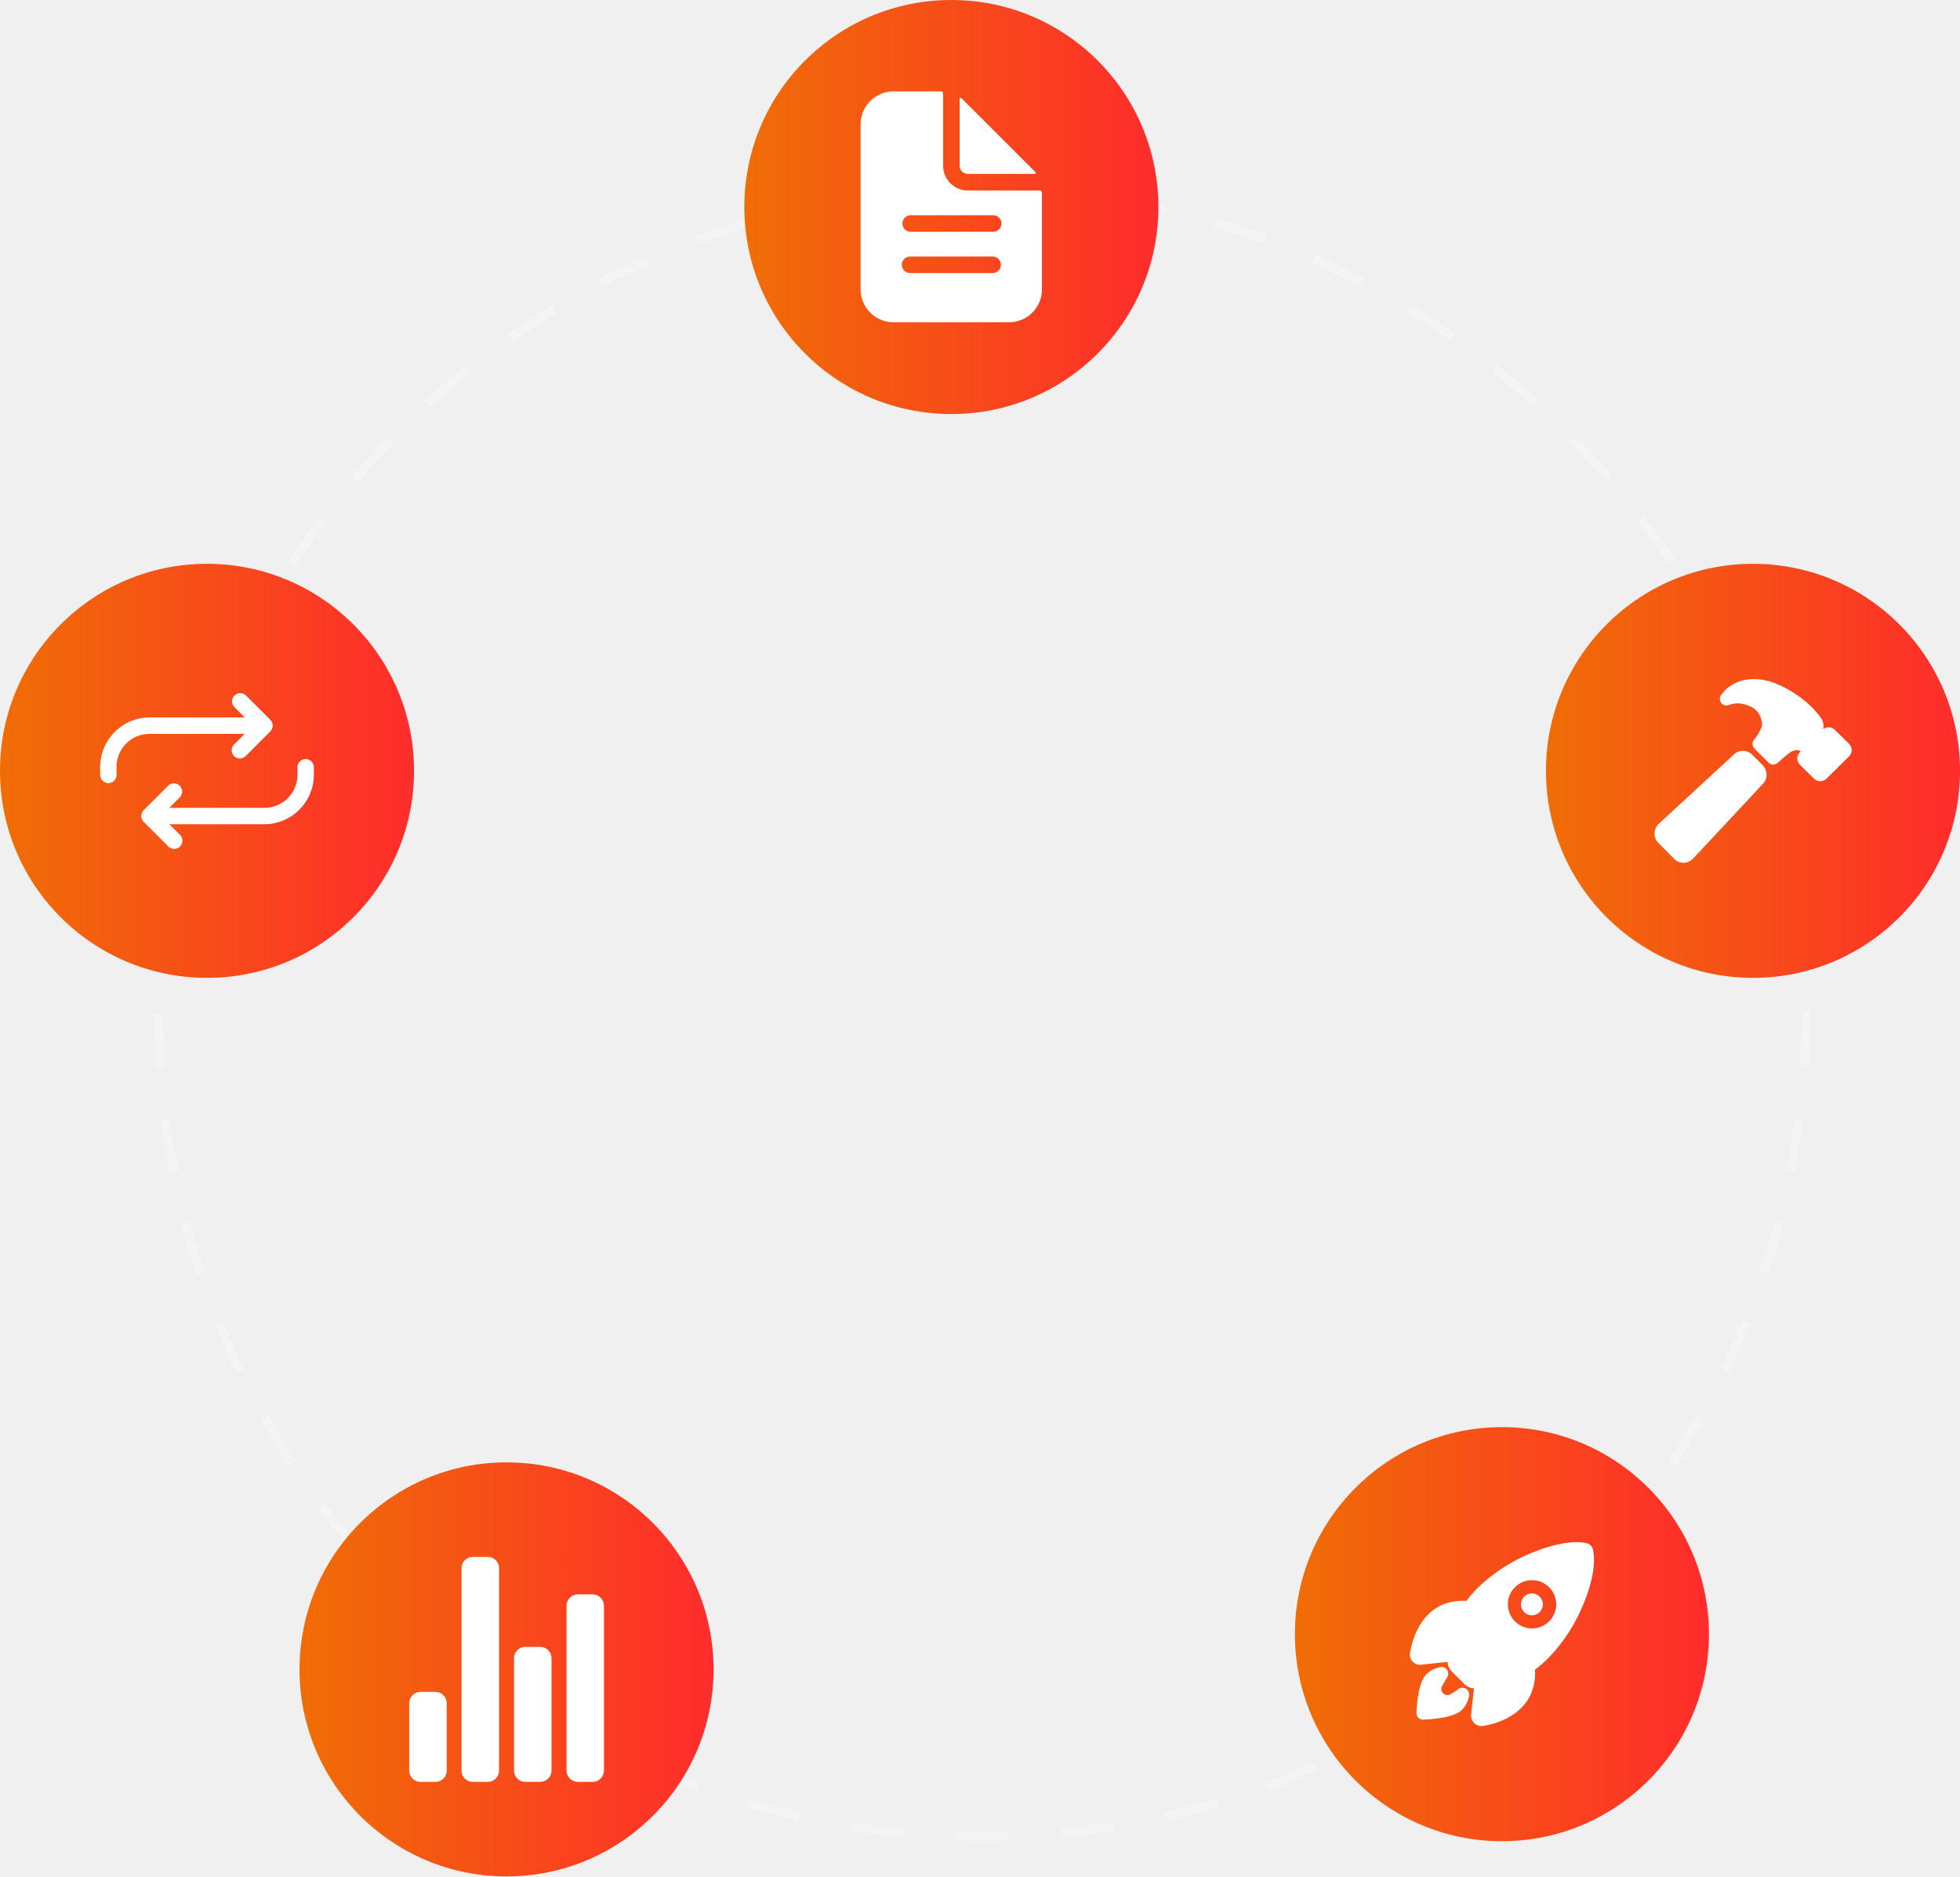
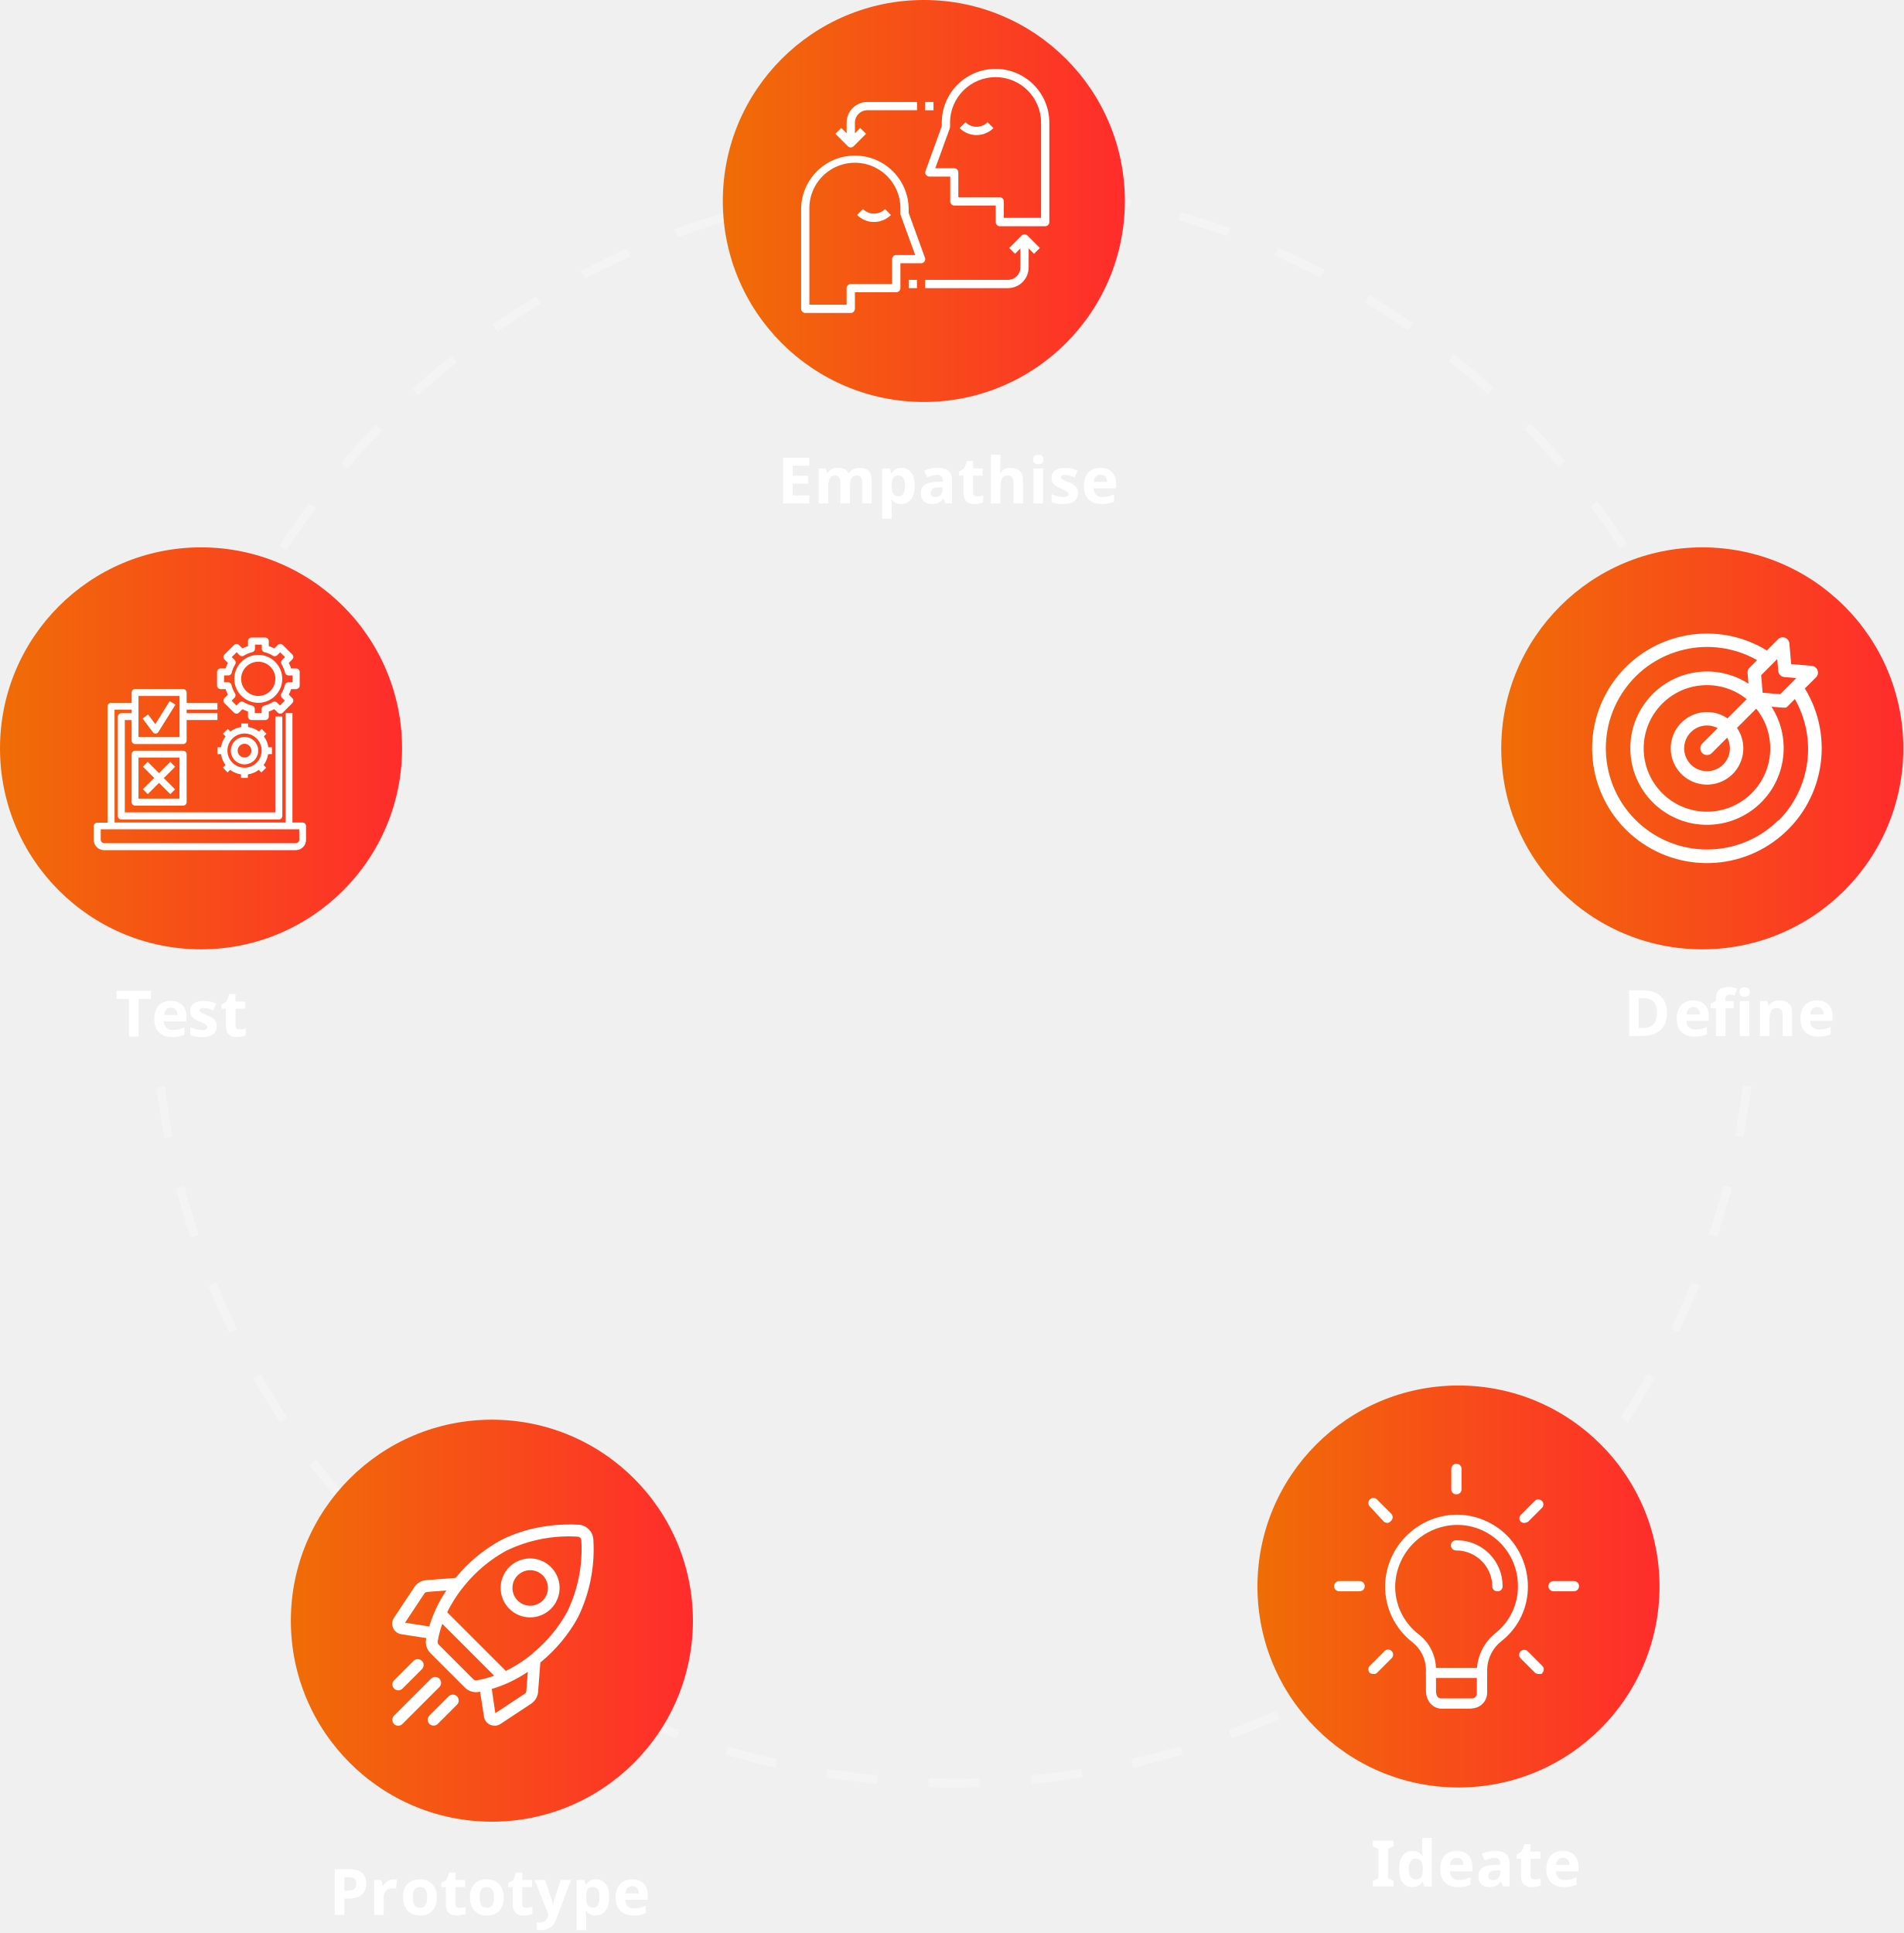
- <svg xmlns="http://www.w3.org/2000/svg" xmlns:xlink="http://www.w3.org/1999/xlink" id="a48982f8-6f90-42ca-afb3-d8e4a7a73152" viewBox="0 0 535.88 513">
+ <svg xmlns="http://www.w3.org/2000/svg" xmlns:xlink="http://www.w3.org/1999/xlink" id="a48982f8-6f90-42ca-afb3-d8e4a7a73152" viewBox="0 0 535.88 544.35">
  <defs>
-     <style>.cls-1{fill:#f4f4f4;}.cls-2{fill:url(#linear-gradient);}.cls-3{fill:url(#linear-gradient-2);}.cls-4{fill:url(#linear-gradient-3);}.cls-5{fill:url(#linear-gradient-4);}.cls-6{fill:url(#linear-gradient-5);}.cls-7{fill:#fff;}</style>
+     <style>.cls-1{fill:#f4f4f4;}.cls-2{fill:url(#linear-gradient);}.cls-3{fill:url(#linear-gradient-2);}.cls-4{fill:url(#linear-gradient-3);}.cls-5{fill:url(#linear-gradient-4);}.cls-6{fill:url(#linear-gradient-5);}.cls-12,.cls-7,.cls-8{font-size:18px;font-family:Muli-Black, Muli Black;font-weight:800;}.cls-12,.cls-16,.cls-7,.cls-8{fill:#fff;}.cls-11,.cls-7{letter-spacing:0.01em;}.cls-8{letter-spacing:-0.07em;}.cls-9{letter-spacing:0.01em;}.cls-10{letter-spacing:0em;}.cls-12{letter-spacing:0em;}.cls-13{letter-spacing:0em;}.cls-14{letter-spacing:0em;}.cls-15{letter-spacing:0.02em;}</style>
    <linearGradient id="linear-gradient" x1="203.51" y1="56.6" x2="316.71" y2="56.6" gradientUnits="userSpaceOnUse">
      <stop offset="0" stop-color="#f06d06" />
      <stop offset="1" stop-color="#ff2c2c" />
    </linearGradient>
    <linearGradient id="linear-gradient-2" x1="422.68" y1="210.74" x2="535.88" y2="210.74" xlink:href="#linear-gradient" />
    <linearGradient id="linear-gradient-3" x1="354.04" y1="446.77" x2="467.24" y2="446.77" xlink:href="#linear-gradient" />
    <linearGradient id="linear-gradient-4" x1="81.89" y1="456.4" x2="195.08" y2="456.4" xlink:href="#linear-gradient" />
    <linearGradient id="linear-gradient-5" x1="0" y1="210.74" x2="113.2" y2="210.74" xlink:href="#linear-gradient" />
  </defs>
-   <path class="cls-1" d="M366.58,530.82c-2.4,0-4.83,0-7.22-.11l.08-2.4c2.36.07,4.78.1,7.14.11s4.81,0,7.21-.12l.08,2.4C371.44,530.78,369,530.82,366.58,530.82Zm-21.7-1c-4.79-.46-9.63-1.07-14.39-1.83l.38-2.38c4.71.75,9.5,1.36,14.24,1.81Zm43.47,0-.23-2.4c4.74-.45,9.53-1.07,14.23-1.82l.39,2.38c-4.76.76-9.6,1.38-14.39,1.84Zm-72.1-4.55c-4.7-1.06-9.42-2.3-14-3.66l.68-2.31c4.57,1.35,9.25,2.57,13.89,3.62ZM417,525.17l-.54-2.35c4.66-1.06,9.33-2.28,13.89-3.64l.68,2.31c-4.6,1.37-9.32,2.61-14,3.68ZM288.43,517c-4.53-1.66-9.06-3.5-13.47-5.45l1-2.2c4.36,1.93,8.84,3.74,13.32,5.39Zm156.35-.09-.83-2.26c4.45-1.64,8.92-3.46,13.28-5.39l1,2.2C453.8,513.43,449.28,515.26,444.78,516.92Zm-182.9-11.66c-4.27-2.23-8.52-4.62-12.66-7.13l1.25-2.06c4.09,2.48,8.3,4.85,12.52,7.05Zm209.38-.09L470.14,503c4.21-2.2,8.41-4.58,12.49-7.05l1.25,2.05C479.76,500.55,475.51,503,471.26,505.17Zm-234.2-15c-3.95-2.76-7.86-5.68-11.63-8.69l1.5-1.88c3.73,3,7.6,5.87,11.51,8.59Zm259-.09-1.38-2c3.9-2.73,7.77-5.62,11.49-8.59l1.5,1.88C503.88,484.44,500,487.36,496,490.12Zm-281.66-18c-3.57-3.24-7.07-6.63-10.42-10.08l1.72-1.68c3.32,3.42,6.79,6.77,10.32,10ZM518.68,472l-1.62-1.78c3.53-3.2,7-6.56,10.32-10l1.72,1.68C525.75,465.4,522.24,468.8,518.68,472ZM194.18,451.3c-3.12-3.67-6.17-7.48-9.06-11.33l1.93-1.45c2.86,3.82,5.87,7.59,9,11.21Zm344.68-.1L537,449.63c3.09-3.62,6.11-7.4,9-11.22l1.93,1.44c-2.88,3.86-5.93,7.68-9.06,11.35Zm-362-23.12c-2.63-4-5.17-8.2-7.54-12.38l2.1-1.19c2.34,4.14,4.85,8.27,7.46,12.26ZM556.24,428l-2-1.31c2.61-4,5.12-8.13,7.46-12.28l2.1,1.18c-2.37,4.2-4.9,8.37-7.54,12.41ZM162.55,402.86c-2.1-4.33-4.08-8.79-5.89-13.24l2.23-.91c1.79,4.41,3.75,8.81,5.83,13.1Zm408-.19-2.17-1c2.07-4.3,4-8.72,5.82-13.14l2.23.9C574.58,393.86,572.6,398.33,570.51,402.67ZM151.64,376c-1.53-4.58-2.92-9.26-4.14-13.91l2.33-.61c1.21,4.6,2.58,9.23,4.09,13.76Zm429.77-.26-2.28-.75c1.49-4.52,2.87-9.15,4.07-13.77l2.33.61C584.31,366.51,582.93,371.19,581.41,375.75ZM144.27,348c-.92-4.73-1.7-9.55-2.32-14.32l2.39-.31c.61,4.73,1.38,9.49,2.29,14.17Zm444.48-.27-2.37-.45c.91-4.68,1.67-9.45,2.27-14.18l2.39.31c-.61,4.78-1.38,9.6-2.29,14.32ZM140.56,319.2c-.31-4.8-.47-9.68-.47-14.51h2.41c0,4.77.16,9.6.47,14.35Zm451.86-.27-2.4-.15c.3-4.75.45-9.58.45-14.35v-.53h2.41v.52c0,4.83-.16,9.71-.46,14.51ZM142.93,290.35l-2.4-.15c.3-4.81.75-9.67,1.36-14.45l2.39.3C143.68,280.78,143.23,285.59,142.93,290.35ZM590,289.56c-.31-4.77-.78-9.57-1.39-14.29L591,275c.62,4.77,1.09,9.63,1.41,14.44ZM146.53,261.88l-2.36-.45c.91-4.73,2-9.49,3.19-14.15l2.33.6C148.49,252.49,147.43,257.2,146.53,261.88Zm439.75-.78c-.92-4.67-2-9.38-3.21-14l2.33-.62c1.22,4.65,2.32,9.41,3.24,14.14Zm-432.52-27-2.29-.75c1.51-4.58,3.19-9.17,5-13.65l2.23.91C156.92,225.05,155.25,229.59,153.76,234.11Zm425.2-.75c-1.51-4.52-3.19-9.05-5-13.46l2.23-.91c1.82,4.46,3.52,9,5,13.61ZM164.51,207.47l-2.17-1.05c2.09-4.34,4.35-8.67,6.72-12.88l2.1,1.19C168.81,198.88,166.58,203.17,164.51,207.47Zm403.63-.66c-2.08-4.27-4.32-8.55-6.67-12.69l2.09-1.19c2.38,4.19,4.65,8.51,6.74,12.83ZM178.6,182.44l-2-1.31c2.63-4,5.42-8,8.3-11.91l1.93,1.44C184,174.48,181.2,178.44,178.6,182.44Zm375.4-.57c-2.61-4-5.38-7.93-8.24-11.74l1.92-1.45c2.89,3.86,5.7,7.85,8.33,11.87ZM195.76,159.42l-1.83-1.56c3.12-3.67,6.4-7.28,9.74-10.75l1.74,1.68C202.09,152.21,198.85,155.79,195.76,159.42Zm341-.49c-3.1-3.62-6.35-7.19-9.67-10.61l1.72-1.68c3.36,3.46,6.65,7.06,9.78,10.72ZM215.71,138.79,214.08,137c3.57-3.25,7.28-6.42,11-9.42l1.51,1.88C222.9,132.44,219.23,135.58,215.71,138.79Zm301.07-.44c-3.54-3.2-7.22-6.32-10.95-9.29l1.5-1.89c3.77,3,7.49,6.16,11.06,9.39ZM238.1,120.86l-1.38-2c3.94-2.76,8-5.43,12.14-7.94l1.25,2.06C246,115.49,242,118.13,238.1,120.86Zm256.21-.38c-3.92-2.73-8-5.36-12-7.83l1.24-2.06c4.12,2.49,8.22,5.15,12.18,7.91ZM262.59,105.94l-1.12-2.13c4.26-2.23,8.65-4.36,13-6.32l1,2.2C271.14,101.63,266.8,103.73,262.59,105.94Zm207.15-.33c-4.23-2.2-8.59-4.29-12.95-6.22l1-2.2c4.41,2,8.82,4.06,13.09,6.29Zm-181-11.32L287.93,92c4.52-1.67,9.15-3.21,13.77-4.59l.68,2.31C297.82,91.11,293.24,92.64,288.77,94.29ZM443.45,94c-4.47-1.64-9.06-3.15-13.63-4.5l.68-2.31c4.62,1.36,9.26,2.89,13.78,4.55ZM316.26,86.09l-.53-2.34c4.68-1.08,9.47-2,14.23-2.79l.39,2.38C325.64,84.11,320.9,85,316.26,86.09Zm99.67-.17c-4.65-1-9.39-2-14.1-2.7l.38-2.38c4.76.75,9.55,1.67,14.25,2.73ZM344.58,81.5l-.23-2.4c4.78-.46,9.65-.78,14.48-.94l.08,2.41c-4.78.16-9.59.47-14.33.93Zm43-.08c-4.74-.44-9.56-.73-14.32-.88l.07-2.4c4.81.14,9.69.44,14.47.89Z" transform="translate(-97.94 -27.46)" />
+   <path class="cls-1" d="M366.58,530.82c-2.4,0-4.83,0-7.22-.11l.08-2.4c2.36.07,4.78.1,7.14.11s4.81,0,7.21-.12l.08,2.4C371.44,530.78,369,530.82,366.58,530.82Zm-21.7-1c-4.79-.46-9.63-1.07-14.39-1.83l.38-2.38c4.71.75,9.5,1.36,14.24,1.81Zm43.47,0-.23-2.4c4.74-.45,9.53-1.07,14.23-1.82l.39,2.38c-4.76.76-9.6,1.38-14.39,1.84Zm-72.1-4.55c-4.7-1.06-9.42-2.3-14-3.66l.68-2.31c4.57,1.35,9.25,2.57,13.89,3.62ZM417,525.17l-.54-2.35c4.66-1.06,9.33-2.28,13.89-3.64l.68,2.31c-4.6,1.37-9.32,2.61-14,3.68ZM288.43,517c-4.53-1.66-9.06-3.5-13.47-5.45l1-2.2c4.36,1.93,8.84,3.74,13.32,5.39Zm156.35-.09-.83-2.26c4.45-1.64,8.92-3.46,13.28-5.39l1,2.2C453.8,513.43,449.28,515.26,444.78,516.92Zm-182.9-11.66c-4.27-2.23-8.52-4.62-12.66-7.13l1.25-2.06c4.09,2.48,8.3,4.85,12.52,7.05Zm209.38-.09L470.14,503c4.21-2.2,8.41-4.58,12.49-7.05l1.25,2.05C479.76,500.55,475.51,503,471.26,505.17Zm-234.2-15c-3.95-2.76-7.86-5.68-11.63-8.69l1.5-1.88c3.73,3,7.6,5.87,11.51,8.59Zm259-.09-1.38-2c3.9-2.73,7.77-5.62,11.49-8.59l1.5,1.88C503.88,484.44,500,487.36,496,490.12Zm-281.66-18c-3.57-3.24-7.07-6.63-10.42-10.08l1.72-1.68c3.32,3.42,6.79,6.77,10.32,10ZM518.68,472l-1.62-1.78c3.53-3.2,7-6.56,10.32-10l1.72,1.68C525.75,465.4,522.24,468.8,518.68,472ZM194.18,451.3c-3.12-3.67-6.17-7.48-9.06-11.33l1.93-1.45c2.86,3.82,5.87,7.59,9,11.21Zm344.68-.1L537,449.63c3.09-3.62,6.11-7.4,9-11.22l1.93,1.44c-2.88,3.86-5.93,7.68-9.06,11.35Zm-362-23.12c-2.63-4-5.17-8.2-7.54-12.38l2.1-1.19c2.34,4.14,4.85,8.27,7.46,12.26ZM556.24,428l-2-1.31c2.61-4,5.12-8.13,7.46-12.28l2.1,1.18c-2.37,4.2-4.9,8.37-7.54,12.41ZM162.55,402.86c-2.1-4.33-4.08-8.79-5.89-13.24l2.23-.91c1.79,4.41,3.75,8.81,5.83,13.1Zm408-.19-2.17-1c2.07-4.3,4-8.72,5.82-13.14l2.23.9C574.58,393.86,572.6,398.33,570.51,402.67ZM151.64,376c-1.53-4.58-2.92-9.26-4.14-13.91l2.33-.61c1.21,4.6,2.58,9.23,4.09,13.76Zm429.77-.26-2.28-.75c1.49-4.52,2.87-9.15,4.07-13.77l2.33.61C584.31,366.51,582.93,371.19,581.41,375.75ZM144.27,348c-.92-4.73-1.7-9.55-2.32-14.32l2.39-.31c.61,4.73,1.38,9.49,2.29,14.17Zm444.48-.27-2.37-.45c.91-4.68,1.67-9.45,2.27-14.18l2.39.31c-.61,4.78-1.38,9.6-2.29,14.32ZM142.93,290.35l-2.4-.15c.3-4.81.75-9.67,1.36-14.45l2.39.3C143.68,280.78,143.23,285.59,142.93,290.35ZM590,289.56c-.31-4.77-.78-9.57-1.39-14.29L591,275c.62,4.77,1.09,9.63,1.41,14.44ZM146.53,261.88l-2.36-.45c.91-4.73,2-9.49,3.19-14.15l2.33.6C148.49,252.49,147.43,257.2,146.53,261.88Zm439.75-.78c-.92-4.67-2-9.38-3.21-14l2.33-.62c1.22,4.65,2.32,9.41,3.24,14.14Zm-432.52-27-2.29-.75c1.51-4.58,3.19-9.17,5-13.65l2.23.91C156.92,225.05,155.25,229.59,153.76,234.11Zm425.2-.75c-1.51-4.52-3.19-9.05-5-13.46l2.23-.91c1.82,4.46,3.52,9,5,13.61ZM164.51,207.47l-2.17-1.05c2.09-4.34,4.35-8.67,6.72-12.88l2.1,1.19C168.81,198.88,166.58,203.17,164.51,207.47Zm403.63-.66c-2.08-4.27-4.32-8.55-6.67-12.69l2.09-1.19c2.38,4.19,4.65,8.51,6.74,12.83ZM178.6,182.44l-2-1.31c2.63-4,5.42-8,8.3-11.91l1.93,1.44C184,174.48,181.2,178.44,178.6,182.44Zm375.4-.57c-2.61-4-5.38-7.93-8.24-11.74l1.92-1.45c2.89,3.86,5.7,7.85,8.33,11.87ZM195.76,159.42l-1.83-1.56c3.12-3.67,6.4-7.28,9.74-10.75l1.74,1.68C202.09,152.21,198.85,155.79,195.76,159.42Zm341-.49c-3.1-3.62-6.35-7.19-9.67-10.61l1.72-1.68c3.36,3.46,6.65,7.06,9.78,10.72ZM215.71,138.79,214.08,137c3.57-3.25,7.28-6.42,11-9.42l1.51,1.88C222.9,132.44,219.23,135.58,215.71,138.79Zm301.07-.44c-3.54-3.2-7.22-6.32-10.95-9.29l1.5-1.89c3.77,3,7.49,6.16,11.06,9.39ZM238.1,120.86l-1.38-2c3.94-2.76,8-5.43,12.14-7.94l1.25,2.06C246,115.49,242,118.13,238.1,120.86Zm256.21-.38c-3.92-2.73-8-5.36-12-7.83l1.24-2.06c4.12,2.49,8.22,5.15,12.18,7.91ZM262.59,105.94l-1.12-2.13c4.26-2.23,8.65-4.36,13-6.32l1,2.2C271.14,101.63,266.8,103.73,262.59,105.94Zm207.15-.33c-4.23-2.2-8.59-4.29-12.95-6.22l1-2.2c4.41,2,8.82,4.06,13.09,6.29Zm-181-11.32L287.93,92c4.52-1.67,9.15-3.21,13.77-4.59l.68,2.31C297.82,91.11,293.24,92.64,288.77,94.29ZM443.45,94c-4.47-1.64-9.06-3.15-13.63-4.5l.68-2.31c4.62,1.36,9.26,2.89,13.78,4.55ZM316.26,86.09l-.53-2.34c4.68-1.08,9.47-2,14.23-2.79l.39,2.38C325.64,84.11,320.9,85,316.26,86.09Zm99.67-.17c-4.65-1-9.39-2-14.1-2.7l.38-2.38c4.76.75,9.55,1.67,14.25,2.73ZM344.58,81.5l-.23-2.4c4.78-.46,9.65-.78,14.48-.94l.08,2.41c-4.78.16-9.59.47-14.33.93Zm43-.08c-4.74-.44-9.56-.73-14.32-.88l.07-2.4c4.81.14,9.69.44,14.47.89Z" transform="translate(-97.94 -27.46)" />
  <circle class="cls-2" cx="260.11" cy="56.6" r="56.6" />
  <circle class="cls-3" cx="479.28" cy="210.74" r="56.6" />
  <circle class="cls-4" cx="410.64" cy="446.77" r="56.6" />
  <circle class="cls-5" cx="138.49" cy="456.4" r="56.6" />
  <circle class="cls-6" cx="56.6" cy="210.74" r="56.6" />
-   <path class="cls-7" d="M382.31,79.54H362.56a6.77,6.77,0,0,1-6.76-6.77V53a.57.57,0,0,0-.57-.56h-13a9,9,0,0,0-9,9v45.13a9,9,0,0,0,9,9h31.59a9,9,0,0,0,9-9h0V80.11a.57.57,0,0,0-.56-.57Zm-13,22.57H346.77a2.26,2.26,0,0,1,0-4.52h22.56a2.26,2.26,0,0,1,0,4.52Zm0-11.29H346.77a2.26,2.26,0,0,1,0-4.51h22.56a2.26,2.26,0,1,1,0,4.51Z" transform="translate(-97.94 -27.46)" />
-   <path class="cls-7" d="M381.07,74.55,360.79,54.27a.28.28,0,0,0-.4,0,.3.3,0,0,0-.08.2v18.3A2.26,2.26,0,0,0,362.56,75h18.31a.28.28,0,0,0,.2-.48Z" transform="translate(-97.94 -27.46)" />
-   <path class="cls-7" d="M516.77,463.08a3,3,0,1,0,3,3,3,3,0,0,0-.88-2.12A3,3,0,0,0,516.77,463.08Z" transform="translate(-97.94 -27.46)" />
-   <path class="cls-7" d="M533.47,451.08h0a2.31,2.31,0,0,0-1.7-1.72c-3.35-.82-8.62.06-14.46,2.39a46.65,46.65,0,0,0-15.12,9.58,36.37,36.37,0,0,0-3.33,3.8,14.83,14.83,0,0,0-6.58,1.06c-6.49,2.85-8.34,10.16-8.83,13.16a2.81,2.81,0,0,0,2.3,3.24,2.69,2.69,0,0,0,.75,0h0l7.23-.79a2,2,0,0,0,0,.26,4,4,0,0,0,1.11,2.33l3.53,3.53a3.9,3.9,0,0,0,2.33,1.11l.24,0-.79,7.22h0a2.82,2.82,0,0,0,2.51,3.08h0l.26,0a2.49,2.49,0,0,0,.47,0c3-.49,10.32-2.32,13.17-8.84a15,15,0,0,0,1.06-6.56,34.32,34.32,0,0,0,3.81-3.32,46.15,46.15,0,0,0,9.59-15C533.39,459.87,534.26,454.56,533.47,451.08Zm-12,19.65a6.6,6.6,0,1,1,0-9.34h0a6.54,6.54,0,0,1,.07,9.26h0Z" transform="translate(-97.94 -27.46)" />
-   <path class="cls-7" d="M498,488.88a1.86,1.86,0,0,0-1.24.3c-.72.5-1.44,1-2.17,1.45a1.68,1.68,0,0,1-2.36-2.24l1.37-2.36a1.8,1.8,0,0,0-.47-2.5,1.74,1.74,0,0,0-1.23-.3,6.87,6.87,0,0,0-4,2c-.41.41-1.66,1.66-2.33,6.43a38.12,38.12,0,0,0-.37,4.14A1.81,1.81,0,0,0,487,497.6h.09a40.85,40.85,0,0,0,4.13-.36c4.78-.67,6-1.93,6.44-2.34a6.8,6.8,0,0,0,1.95-4A1.81,1.81,0,0,0,498,488.88Z" transform="translate(-97.94 -27.46)" />
-   <path class="cls-7" d="M217,514.61h-4.1a3.07,3.07,0,0,1-3.08-3.07h0V493.09a3.08,3.08,0,0,1,3.08-3.08H217a3.07,3.07,0,0,1,3.07,3.08h0v18.45a3.06,3.06,0,0,1-3.07,3.07Z" transform="translate(-97.94 -27.46)" />
-   <path class="cls-7" d="M245.65,514.61h-4.1a3.06,3.06,0,0,1-3.07-3.07h0V480.78a3.06,3.06,0,0,1,3.07-3.07h4.1a3.07,3.07,0,0,1,3.08,3.07h0v30.76a3.07,3.07,0,0,1-3.08,3.07Z" transform="translate(-97.94 -27.46)" />
-   <path class="cls-7" d="M260,514.61H255.9a3.07,3.07,0,0,1-3.07-3.07h0V466.43a3.08,3.08,0,0,1,3.07-3.08H260a3.08,3.08,0,0,1,3.07,3.08v45.11a3.07,3.07,0,0,1-3.07,3.07Z" transform="translate(-97.94 -27.46)" />
-   <path class="cls-7" d="M231.3,514.61h-4.1a3.07,3.07,0,0,1-3.08-3.07h0V456.18a3.08,3.08,0,0,1,3.08-3.08h4.1a3.08,3.08,0,0,1,3.08,3.08v55.36a3.07,3.07,0,0,1-3.08,3.07Z" transform="translate(-97.94 -27.46)" />
-   <path class="cls-7" d="M579.93,236.71,577,233.78a3.59,3.59,0,0,0-5.06,0l-20.37,18.8a3.75,3.75,0,0,0-1.27,2.59,3.57,3.57,0,0,0,1,2.68l4.37,4.43h0a3.59,3.59,0,0,0,2.55,1.06h.13a3.75,3.75,0,0,0,2.6-1.25l18.93-20.28a3.59,3.59,0,0,0,0-5.08Z" transform="translate(-97.94 -27.46)" />
-   <path class="cls-7" d="M603.48,230.79l0,0L599.6,227a2.4,2.4,0,0,0-1.72-.7,2.46,2.46,0,0,0-1.43.46c0-.05,0-.09,0-.13a4.13,4.13,0,0,0-.58-2.83,28.6,28.6,0,0,0-2.79-3.23h0a30.29,30.29,0,0,0-9.73-6.28,15.77,15.77,0,0,0-6-1.17,11.37,11.37,0,0,0-7.27,2.55,12.57,12.57,0,0,0-1.59,1.82,1.8,1.8,0,0,0,2.09,2.73,8.35,8.35,0,0,1,1-.3,7.55,7.55,0,0,1,2.07-.13,8.75,8.75,0,0,1,4,1.47,5.75,5.75,0,0,1,2.05,4.61,12,12,0,0,1-2.24,3.87,1.79,1.79,0,0,0,.16,2.36l3.86,3.86A1.79,1.79,0,0,0,584,236a42.89,42.89,0,0,1,3.33-2.81,4.29,4.29,0,0,1,1.65-.65,2.16,2.16,0,0,1,1.27.27.2.2,0,0,1,0,.11l-.21.19,0,0a2.42,2.42,0,0,0,0,3.42h0l3.85,3.8a2.39,2.39,0,0,0,1.71.71,2.44,2.44,0,0,0,1.71-.7l6.23-6.15.06-.07A2.45,2.45,0,0,0,603.48,230.79Z" transform="translate(-97.94 -27.46)" />
-   <path class="cls-7" d="M163.52,234.83a2.24,2.24,0,0,1-2.24-2.25,2.21,2.21,0,0,1,.66-1.59l5.15-5.15-5.15-5.15a2.25,2.25,0,0,1,3.17-3.18l6.74,6.74a2.25,2.25,0,0,1,0,3.18h0l-6.74,6.74A2.25,2.25,0,0,1,163.52,234.83Z" transform="translate(-97.94 -27.46)" />
-   <path class="cls-7" d="M127.58,241.57a2.25,2.25,0,0,1-2.25-2.25h0v-2.25a13.56,13.56,0,0,1,13.48-13.48H168a2.25,2.25,0,0,1,0,4.5H138.81a9,9,0,0,0-9,9v2.24a2.25,2.25,0,0,1-2.25,2.25Z" transform="translate(-97.94 -27.46)" />
-   <path class="cls-7" d="M145.55,259.54a2.27,2.27,0,0,1-1.59-.66l-6.74-6.74a2.26,2.26,0,0,1,0-3.18h0l6.74-6.74a2.25,2.25,0,0,1,3.18,3.18L142,250.55l5.15,5.15a2.25,2.25,0,0,1-1.59,3.84Z" transform="translate(-97.94 -27.46)" />
-   <path class="cls-7" d="M141.06,252.8a2.25,2.25,0,0,1,0-4.49h29.2a9,9,0,0,0,9-9v-2.24a2.25,2.25,0,0,1,4.49,0v2.25a13.54,13.54,0,0,1-13.47,13.48Z" transform="translate(-97.94 -27.46)" />
+   <text class="cls-7" transform="translate(218.84 141.76)">Empathise</text>
+   <text class="cls-8" transform="translate(32.45 291.87)">T<tspan class="cls-9" x="10.17" y="0">e</tspan>
+     <tspan class="cls-10" x="20.29" y="0">s</tspan>
+     <tspan class="cls-11" x="29.48" y="0">t</tspan>
+   </text>
+   <text class="cls-12" transform="translate(92.63 539.24)">Pr<tspan class="cls-13" x="20.03" y="0">o</tspan>
+     <tspan class="cls-11" x="31.21" y="0">t</tspan>
+     <tspan class="cls-14" x="38.86" y="0">o</tspan>
+     <tspan class="cls-15" x="50.04" y="0">t</tspan>
+     <tspan class="cls-11" x="57.89" y="0">ype</tspan>
+   </text>
+   <text class="cls-7" transform="translate(385.94 531.24)">Ideate</text>
+   <text class="cls-7" transform="translate(457.06 291.74)">D<tspan class="cls-13" x="14.22" y="0">e</tspan>
+     <tspan x="24.23" y="0">fine</tspan>
+   </text>
+   <path class="cls-16" d="M378.24,46.86A15.14,15.14,0,0,0,363.1,62v1l-4.59,12.63a1.15,1.15,0,0,0,.14,1.06,1.17,1.17,0,0,0,1,.5h5.83v7a1.16,1.16,0,0,0,1.16,1.16h11.65V90a1.17,1.17,0,0,0,1.16,1.17h12.82A1.17,1.17,0,0,0,393.38,90V62A15.14,15.14,0,0,0,378.24,46.86ZM391.05,88.8H380.57V84.14A1.17,1.17,0,0,0,379.4,83H367.76V76a1.16,1.16,0,0,0-1.17-1.16h-5.32l4.09-11.25a1.34,1.34,0,0,0,.07-.4V62a12.81,12.81,0,1,1,25.62,0Z" transform="translate(-97.94 -27.46)" />
+   <path class="cls-16" d="M376,61.88a4.41,4.41,0,0,1-6.22,0l-1.66,1.65a6.74,6.74,0,0,0,9.53,0Z" transform="translate(-97.94 -27.46)" />
+   <path class="cls-16" d="M358.37,100.05l-4.59-12.63v-1a15.14,15.14,0,1,0-30.28,0v28a1.17,1.17,0,0,0,1.16,1.17h12.81a1.17,1.17,0,0,0,1.17-1.17v-4.66h11.65a1.16,1.16,0,0,0,1.16-1.16v-7h5.82a1.17,1.17,0,0,0,1.1-1.56Zm-8.08-.77a1.16,1.16,0,0,0-1.17,1.16v7H337.47a1.16,1.16,0,0,0-1.16,1.17v4.66H325.82V86.47a12.82,12.82,0,1,1,25.63,0v1.16a1.09,1.09,0,0,0,.07.4l4.09,11.25Z" transform="translate(-97.94 -27.46)" />
+   <path class="cls-16" d="M347.13,86.34a4.41,4.41,0,0,1-6.22,0L339.25,88a6.74,6.74,0,0,0,9.53,0Z" transform="translate(-97.94 -27.46)" />
+   <path class="cls-16" d="M342.13,56.18A5.83,5.83,0,0,0,336.31,62v3l-1.5-1.51-1.66,1.65,3.5,3.5a1.16,1.16,0,0,0,1.64,0h0l3.49-3.5-1.65-1.65L338.64,65V62a3.5,3.5,0,0,1,3.49-3.5h14V56.18Z" transform="translate(-97.94 -27.46)" />
+   <rect class="cls-16" x="260.5" y="28.72" width="2.33" height="2.33" />
+   <path class="cls-16" d="M387.22,93.79a1.17,1.17,0,0,0-1.65,0h0l-3.5,3.5,1.66,1.65,1.5-1.51v5.34a3.5,3.5,0,0,1-3.5,3.5H358.44v2.33h23.29a5.83,5.83,0,0,0,5.83-5.83V97.43l1.5,1.51,1.65-1.65Z" transform="translate(-97.94 -27.46)" />
+   <rect class="cls-16" x="255.84" y="78.81" width="2.33" height="2.33" />
+   <path class="cls-16" d="M606.1,221.34l3.14-3.13a1.9,1.9,0,0,0,.44-2,1.93,1.93,0,0,0-1.62-1.24l-5.81-.49-.5-5.81a1.89,1.89,0,0,0-3.22-1.18l-3.13,3.14a32.32,32.32,0,1,0,10.7,10.7Zm-7.49-4.93a1.88,1.88,0,0,0,1.72,1.72l3.35.28-4.53,4.53-4.94-.41-.41-4.94,4.53-4.53ZM585,238.2a6.44,6.44,0,1,1-6.44-6.44,6.36,6.36,0,0,1,3,.75l-4.35,4.35a1.91,1.91,0,0,0,0,2.68,1.91,1.91,0,0,0,2.68,0l4.35-4.35A6.36,6.36,0,0,1,585,238.2Zm-.68-8.44a10.1,10.1,0,0,0-5.76-1.78,10.22,10.22,0,1,0,8.44,4.46l5.41-5.41a17.82,17.82,0,1,1-2.68-2.68Zm14.41,28.6a28.52,28.52,0,1,1-6.08-45l-2.13,2.13a1.87,1.87,0,0,0-.55,1.29,1.47,1.47,0,0,0,0,.21l.26,3a21.59,21.59,0,1,0,6.48,6.48l3,.26h.46l.12,0,.07,0,.12,0,.07,0,.11,0,.07,0,.11-.06.06,0,.11-.08,0,0,.15-.13,2.13-2.14a28.54,28.54,0,0,1-4.63,34.26Z" transform="translate(-97.94 -27.46)" />
+   <path class="cls-16" d="M512.35,508.63h-8.62c-2,0-4.31-1.73-4.31-5.17v-6a10,10,0,0,0-3.74-7.47,19.89,19.89,0,0,1-7.76-16.1A20.46,20.46,0,0,1,507.75,454a20.17,20.17,0,0,1,14.37,5.75,20.46,20.46,0,0,1,6,14.37,19.34,19.34,0,0,1-7.47,15.52,10.48,10.48,0,0,0-4,8v6.61a4.42,4.42,0,0,1-4.31,4.31ZM508,456.89a17.62,17.62,0,0,0-17.24,17,16.88,16.88,0,0,0,6.61,13.8,12.5,12.5,0,0,1,4.88,9.77v6c0,.57,0,2.29,1.44,2.29h8.62a1.36,1.36,0,0,0,1.44-1.43v-6.61A14,14,0,0,1,519,487.36a16.74,16.74,0,0,0,6.32-13.22,17.18,17.18,0,0,0-5.17-12.36A16.94,16.94,0,0,0,508,456.89Z" transform="translate(-97.94 -27.46)" />
+   <path class="cls-16" d="M515.23,500H500.85a1.44,1.44,0,0,1,0-2.88h14.38a1.44,1.44,0,0,1,0,2.88Z" transform="translate(-97.94 -27.46)" />
+   <path class="cls-16" d="M508,448.27a1.36,1.36,0,0,1-1.44-1.43v-5.75a1.44,1.44,0,0,1,2.88,0v5.75A1.36,1.36,0,0,1,508,448.27Z" transform="translate(-97.94 -27.46)" />
+   <path class="cls-16" d="M527.3,456.32a1.7,1.7,0,0,1-1.15-.29,1.38,1.38,0,0,1,0-2l4-4a1.42,1.42,0,0,1,2,2l-4,4a2.94,2.94,0,0,1-.86.29Z" transform="translate(-97.94 -27.46)" />
+   <path class="cls-16" d="M541.09,475.58h-5.75a1.44,1.44,0,0,1,0-2.88h5.75a1.44,1.44,0,0,1,0,2.88Z" transform="translate(-97.94 -27.46)" />
+   <path class="cls-16" d="M531.32,498.86a1.72,1.72,0,0,1-1.15-.29l-4-4a1.42,1.42,0,1,1,2-2l4,4a1.38,1.38,0,0,1,0,2c0,.29-.28.29-.86.29Z" transform="translate(-97.94 -27.46)" />
+   <path class="cls-16" d="M484.76,498.86a1.72,1.72,0,0,1-1.15-.29,1.4,1.4,0,0,1,0-2l4-4a1.43,1.43,0,1,1,2,2l-4,4A1,1,0,0,1,484.76,498.86Z" transform="translate(-97.94 -27.46)" />
+   <path class="cls-16" d="M480.74,475.58H475a1.44,1.44,0,0,1,0-2.88h5.75a1.44,1.44,0,0,1,0,2.88Z" transform="translate(-97.94 -27.46)" />
+   <path class="cls-16" d="M488.78,456.32a1.73,1.73,0,0,1-1.15-.29l-4-4.31a1.4,1.4,0,0,1,0-2,1.38,1.38,0,0,1,2,0l4,4a1.41,1.41,0,0,1,0,2c-.29.28-.58.57-.87.57Z" transform="translate(-97.94 -27.46)" />
+   <path class="cls-16" d="M519.54,475.58a1.36,1.36,0,0,1-1.44-1.44A10.19,10.19,0,0,0,508,464.08a1.44,1.44,0,1,1,0-2.87A12.87,12.87,0,0,1,521,474.14,1.36,1.36,0,0,1,519.54,475.58Z" transform="translate(-97.94 -27.46)" />
+   <path class="cls-16" d="M265,461a4.41,4.41,0,0,0-4.16-4.17c-4.54-.24-13.43,0-21.92,4.39a42.78,42.78,0,0,0-12.57,10.43l-.14.16-8.29.64a4.36,4.36,0,0,0-3.34,2L208.9,483a3,3,0,0,0,2.06,4.68l7,1.08c0,.13,0,.27-.07.41a4.41,4.41,0,0,0,1.24,3.83l9.73,9.73A4.41,4.41,0,0,0,232,504a4.25,4.25,0,0,0,.71-.06l.41-.08,1.08,7a3,3,0,0,0,1.77,2.32,3.16,3.16,0,0,0,1.23.26,3,3,0,0,0,1.67-.51l8.57-5.66a4.38,4.38,0,0,0,2-3.34l.64-8.29.16-.14a43.06,43.06,0,0,0,10.43-12.57A43.72,43.72,0,0,0,265,461Zm-19.41,43.49-8.19,5.42-1-6.82a36.78,36.78,0,0,0,10.15-4.83l-.42,5.41a1.09,1.09,0,0,1-.49.82Zm-14.37-4.13-9.74-9.74a1.1,1.1,0,0,1-.3-.94,29.18,29.18,0,0,1,1.29-4.93l14.61,14.61a28,28,0,0,1-4.93,1.3,1.08,1.08,0,0,1-.93-.3Zm-13-24.6,5.41-.42a36.78,36.78,0,0,0-4.83,10.15l-6.82-1.06,5.42-8.19A1,1,0,0,1,218.15,475.78ZM248.05,493a37.89,37.89,0,0,1-7.69,5l-16.51-16.51a38.64,38.64,0,0,1,5-7.69,39.78,39.78,0,0,1,11.54-9.6,40.41,40.41,0,0,1,20.22-4,1.08,1.08,0,0,1,1,1,40.41,40.41,0,0,1-4,20.22,39.78,39.78,0,0,1-9.6,11.54Z" transform="translate(-97.94 -27.46)" />
+   <path class="cls-16" d="M247.2,482.93a8.3,8.3,0,1,0-5.87-2.43,8.27,8.27,0,0,0,5.87,2.43Zm-3.52-11.82a5,5,0,1,1-1.46,3.53A5,5,0,0,1,243.68,471.11Z" transform="translate(-97.94 -27.46)" />
+   <path class="cls-16" d="M210.09,503.48a1.63,1.63,0,0,0,1.17-.49l5.42-5.42a1.66,1.66,0,1,0-2.35-2.34l-5.42,5.42a1.66,1.66,0,0,0,1.18,2.83Z" transform="translate(-97.94 -27.46)" />
+   <path class="cls-16" d="M221.65,500.19a1.66,1.66,0,0,0-2.35,0l-10.42,10.42a1.67,1.67,0,0,0,1.17,2.84,1.69,1.69,0,0,0,1.18-.49l10.42-10.42a1.68,1.68,0,0,0,0-2.35Z" transform="translate(-97.94 -27.46)" />
+   <path class="cls-16" d="M224.26,505.16l-5.41,5.42a1.66,1.66,0,0,0,0,2.35,1.64,1.64,0,0,0,1.17.48,1.66,1.66,0,0,0,1.17-.48l5.42-5.42a1.66,1.66,0,0,0-2.35-2.35Z" transform="translate(-97.94 -27.46)" />
+   <path class="cls-16" d="M183.17,259.09h-2.89V228.27h-1.92v30.82H130.19V227.3H135v1h-2.89a1,1,0,0,0-1,1v27.94a1,1,0,0,0,1,1h44.32a1,1,0,0,0,1-1V229.23h-1.92v27H133.08v-26H135V236a1,1,0,0,0,1,1h13.49a1,1,0,0,0,1-1v-5.78h8.67v-1.92h-8.67v-1h8.67v-1.92h-8.67v-2.89a1,1,0,0,0-1-1H136a1,1,0,0,0-1,1v2.89h-5.78a1,1,0,0,0-1,1v32.75h-2.89a1,1,0,0,0-1,1v3.85a2.89,2.89,0,0,0,2.89,2.89h54a2.9,2.9,0,0,0,2.89-2.89v-3.85A1,1,0,0,0,183.17,259.09Zm-46.24-35.64h11.56V235H136.93Zm45.28,40.46a1,1,0,0,1-1,1H127.3a1,1,0,0,1-1-1V261h55.88Z" transform="translate(-97.94 -27.46)" />
+   <path class="cls-16" d="M160.05,221.52h1.41a9.69,9.69,0,0,0,.65,1.56l-1,1a1,1,0,0,0,0,1.36l2.73,2.73a1,1,0,0,0,1.36,0l1-1a9.69,9.69,0,0,0,1.56.65v1.41a1,1,0,0,0,1,1h3.86a1,1,0,0,0,1-1v-1.41a9.69,9.69,0,0,0,1.56-.65l1,1a1,1,0,0,0,1.36,0l2.72-2.73a1,1,0,0,0,0-1.36l-1-1a9.65,9.65,0,0,0,.64-1.56h1.42a1,1,0,0,0,1-1V216.7a1,1,0,0,0-1-1h-1.42a9.65,9.65,0,0,0-.64-1.56l1-1a1,1,0,0,0,0-1.36l-2.72-2.72a1,1,0,0,0-1.36,0l-1,1a8.86,8.86,0,0,0-1.56-.65V208a1,1,0,0,0-1-1h-3.86a1,1,0,0,0-1,1v1.42a8.86,8.86,0,0,0-1.56.65l-1-1a1,1,0,0,0-1.36,0l-2.73,2.72a1,1,0,0,0,0,1.36l1,1a9.69,9.69,0,0,0-.65,1.56h-1.41a1,1,0,0,0-1,1v3.86A1,1,0,0,0,160.05,221.52Zm1-3.85h1.18a1,1,0,0,0,.94-.75,7.55,7.55,0,0,1,1-2.38,1,1,0,0,0-.14-1.2l-.84-.84,1.37-1.36.84.84a1,1,0,0,0,1.19.13,8,8,0,0,1,2.38-1,1,1,0,0,0,.76-.94V209h1.92v1.18a1,1,0,0,0,.75.94,7.79,7.79,0,0,1,2.38,1,1,1,0,0,0,1.2-.13l.84-.84,1.36,1.36-.84.84a1,1,0,0,0-.13,1.19,8,8,0,0,1,1,2.39,1,1,0,0,0,.94.75h1.18v1.92H179.1a1,1,0,0,0-.94.75,7.71,7.71,0,0,1-1,2.39,1,1,0,0,0,.13,1.19l.84.84-1.36,1.36-.84-.84a1,1,0,0,0-1.19-.13,7.71,7.71,0,0,1-2.39,1,1,1,0,0,0-.75.94v1.19h-1.92v-1.19a1,1,0,0,0-.75-.94,7.71,7.71,0,0,1-2.39-1,1,1,0,0,0-1.19.14l-.84.84-1.36-1.37.84-.84a1,1,0,0,0,.13-1.19,7.75,7.75,0,0,1-1-2.38,1,1,0,0,0-.94-.76H161Z" transform="translate(-97.94 -27.46)" />
+   <path class="cls-16" d="M170.65,225.38a6.75,6.75,0,1,0-6.74-6.75A6.75,6.75,0,0,0,170.65,225.38Zm0-11.57a4.82,4.82,0,1,1-4.82,4.82A4.84,4.84,0,0,1,170.65,213.81Z" transform="translate(-97.94 -27.46)" />
+   <path class="cls-16" d="M174.5,239.83V237.9h-1a6.66,6.66,0,0,0-1.27-3.07l.74-.74-1.37-1.36-.73.74a6.7,6.7,0,0,0-3.07-1.27v-1h-1.93v1a6.7,6.7,0,0,0-3.07,1.27l-.73-.74-1.37,1.36.74.74a6.66,6.66,0,0,0-1.27,3.07h-1v1.93h1a6.67,6.67,0,0,0,1.27,3.06l-.74.74L162,245l.73-.74a6.72,6.72,0,0,0,3.07,1.28v1h1.93v-1a6.72,6.72,0,0,0,3.07-1.28l.73.74,1.37-1.36-.74-.74a6.67,6.67,0,0,0,1.27-3.06Zm-2.89-1a4.82,4.82,0,1,1-4.81-4.81A4.82,4.82,0,0,1,171.61,238.86Z" transform="translate(-97.94 -27.46)" />
+   <path class="cls-16" d="M166.8,235a3.86,3.86,0,1,0,3.85,3.85A3.86,3.86,0,0,0,166.8,235Zm0,5.78a1.93,1.93,0,1,1,1.92-1.93A1.93,1.93,0,0,1,166.8,240.79Z" transform="translate(-97.94 -27.46)" />
+   <path class="cls-16" d="M149.46,238.86H136a1,1,0,0,0-1,1v13.48a1,1,0,0,0,1,1h13.49a1,1,0,0,0,1-1V239.83A1,1,0,0,0,149.46,238.86Zm-1,13.49H136.93V240.79h11.56Z" transform="translate(-97.94 -27.46)" />
+   <path class="cls-16" d="M141.68,231.38l-2.05-2.73-1.54,1.16,2.89,3.85a1,1,0,0,0,.77.39h0a1,1,0,0,0,.78-.45l4.81-7.7-1.63-1Z" transform="translate(-97.94 -27.46)" />
+   <path class="cls-16" d="M139.54,251.1l3.17-3.17,3.17,3.17,1.37-1.36-3.18-3.17,3.18-3.17L145.88,242l-3.17,3.18L139.54,242l-1.36,1.37,3.17,3.17-3.17,3.17Z" transform="translate(-97.94 -27.46)" />
</svg>
